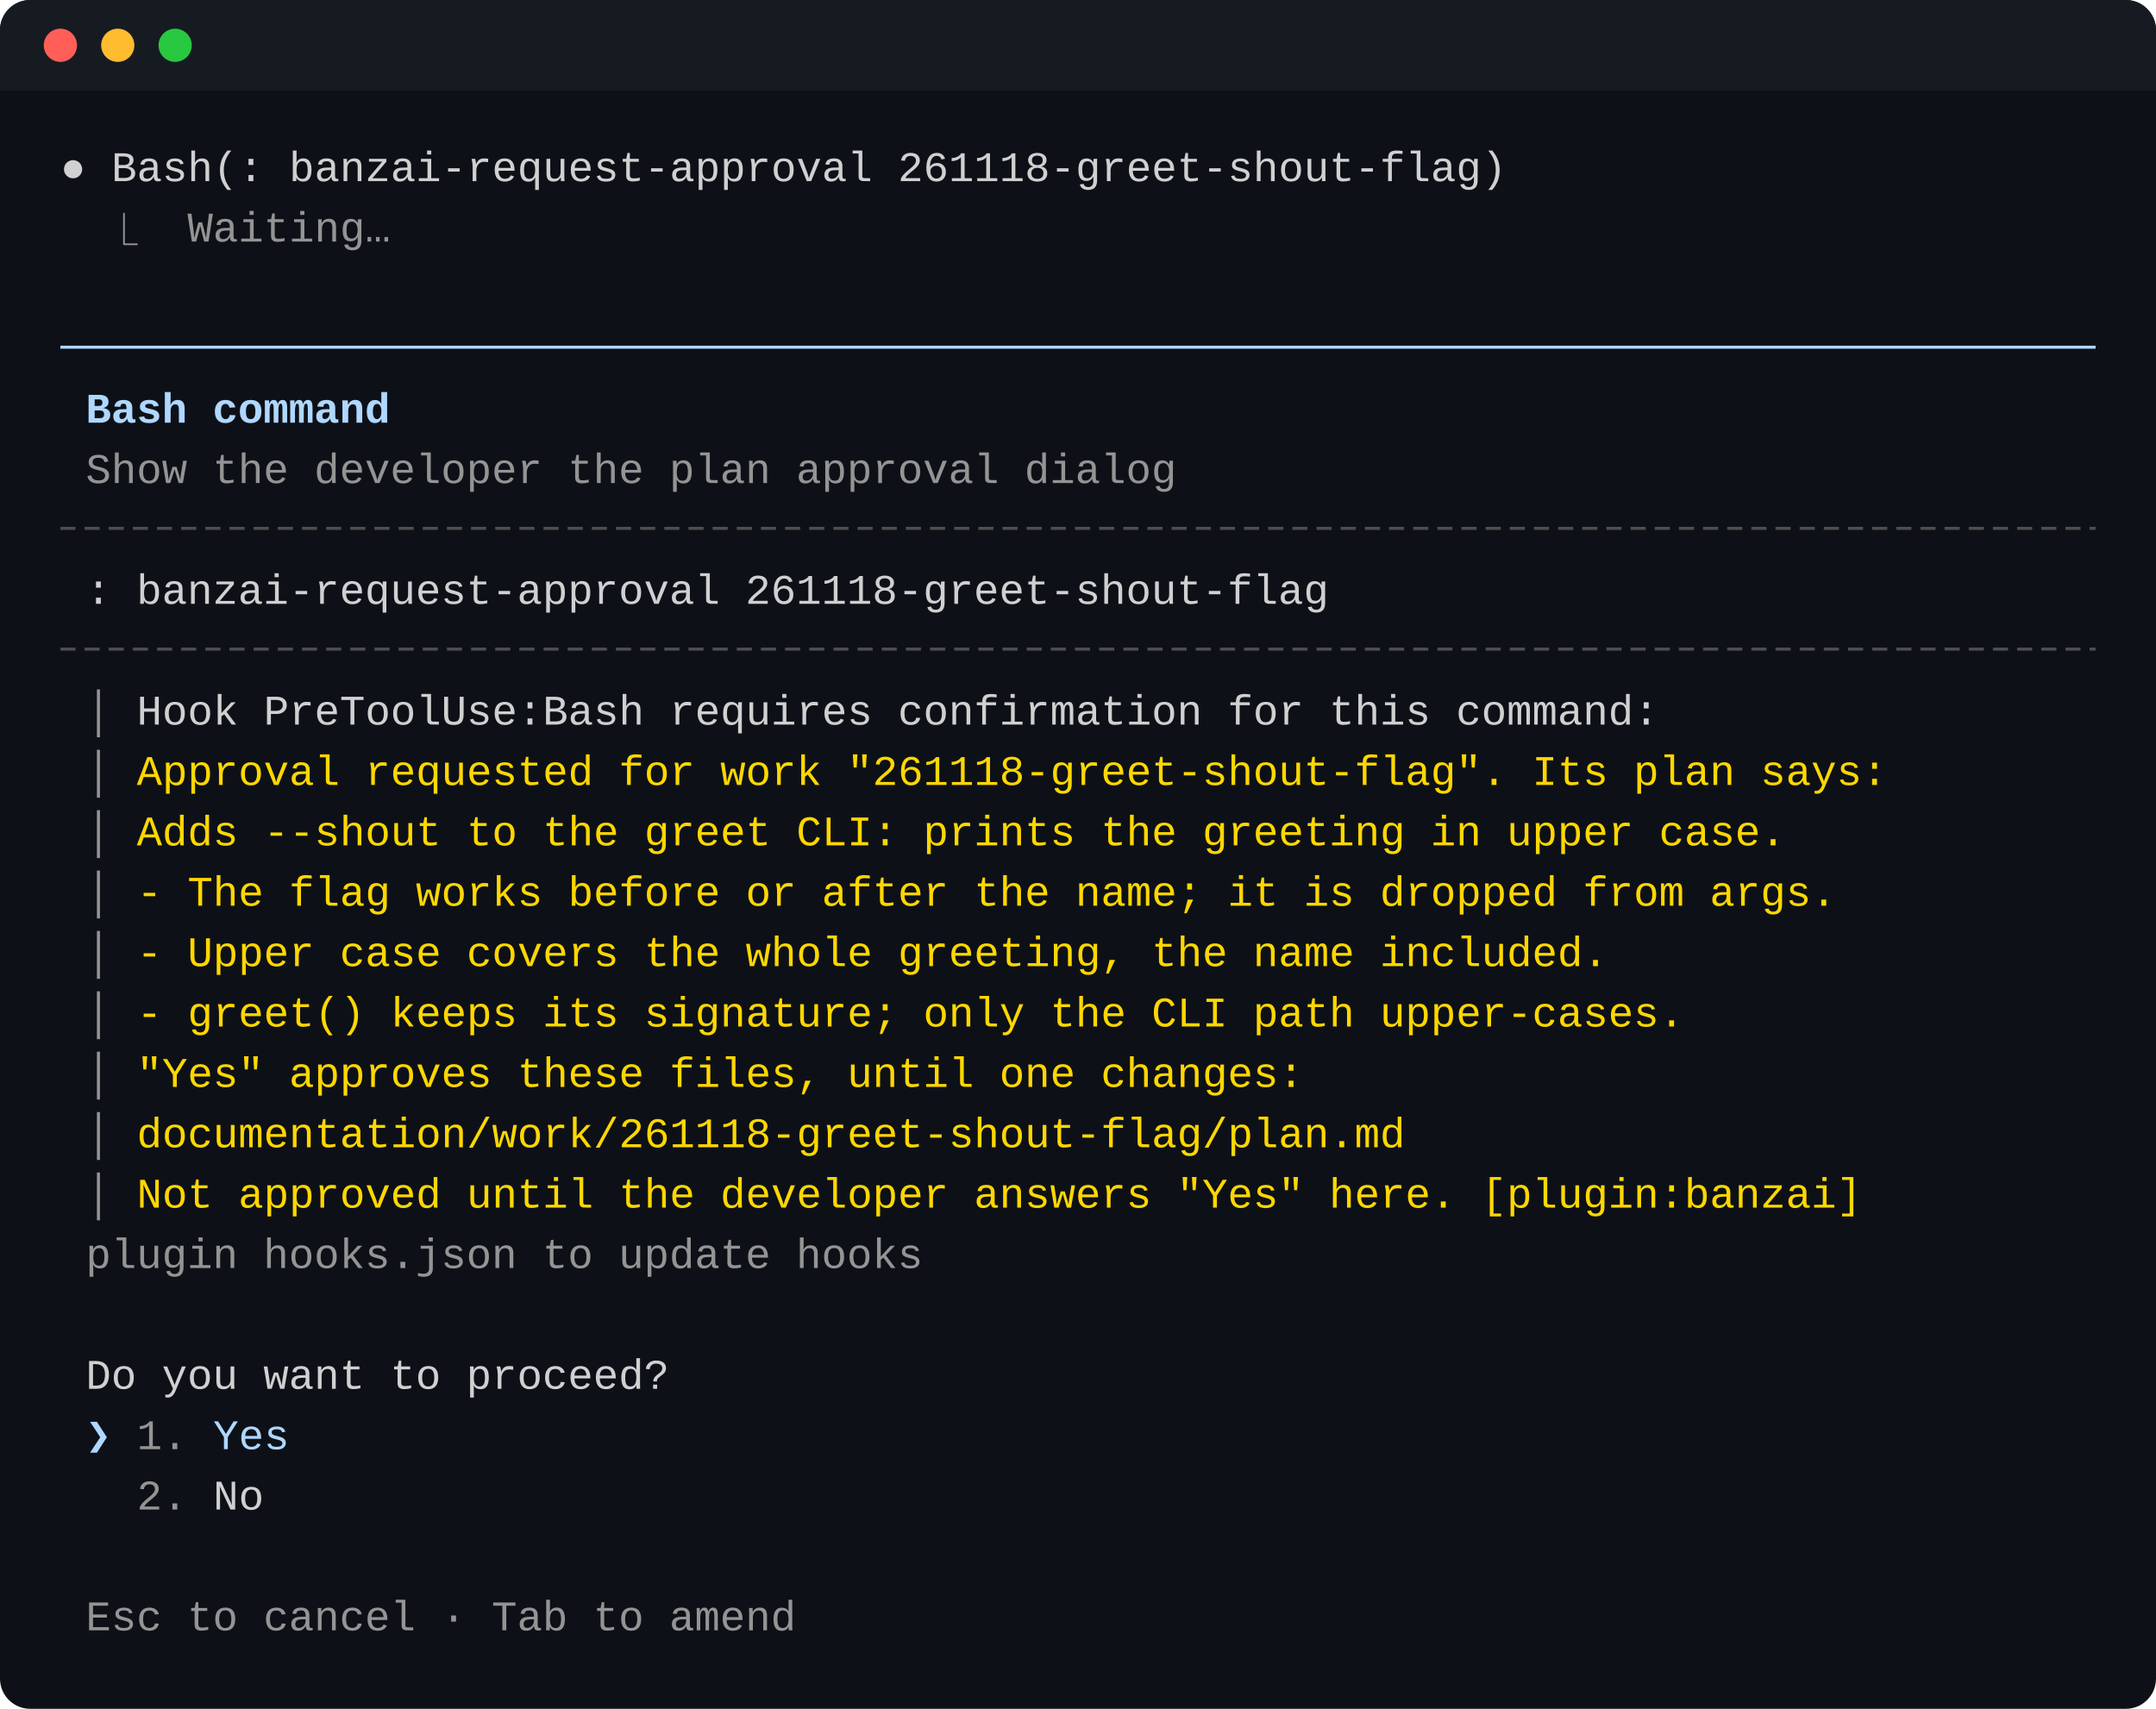
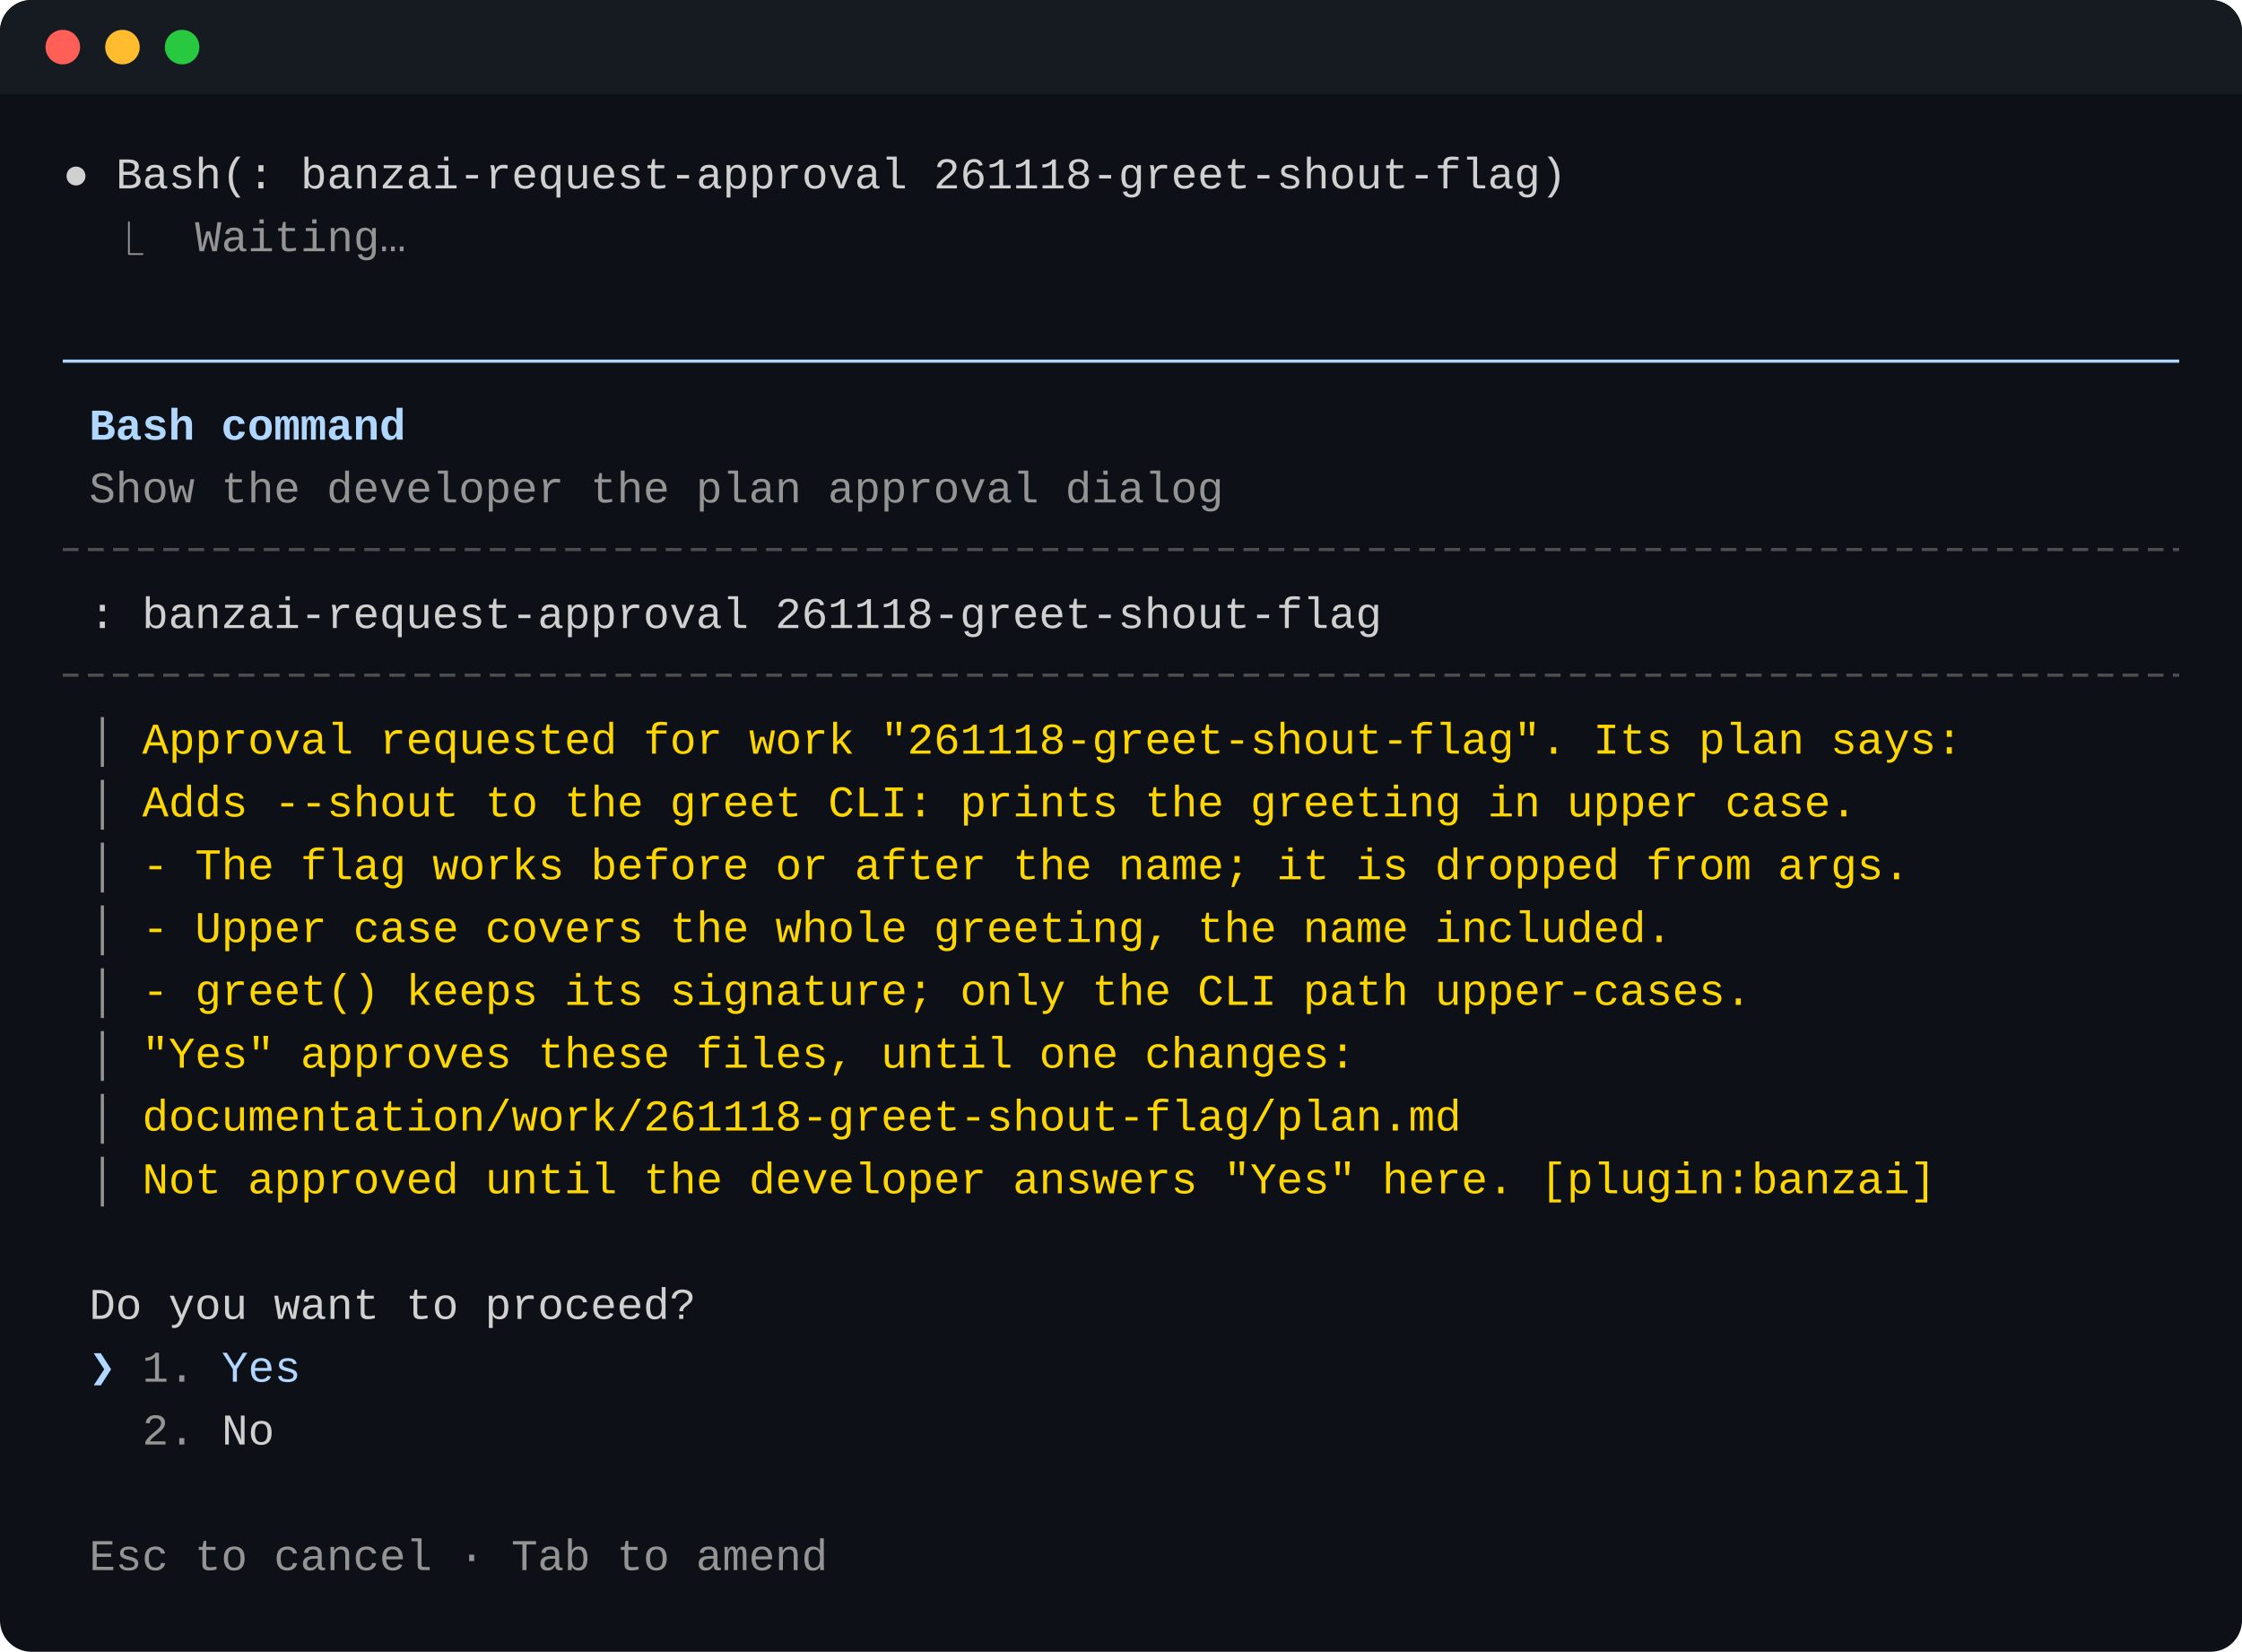
- <svg xmlns="http://www.w3.org/2000/svg" viewBox="0 0 714 566" width="714" height="566" role="img" aria-labelledby="t d">
-   <rect width="714" height="566" rx="10" fill="#0d1117" />
+ <svg xmlns="http://www.w3.org/2000/svg" viewBox="0 0 714 526" width="714" height="526" role="img" aria-labelledby="t d">
+   <rect width="714" height="526" rx="10" fill="#0d1117" />
  <path d="M0 10a10 10 0 0 1 10-10h694a10 10 0 0 1 10 10v20H0z" fill="#161b22" />
  <circle cx="20" cy="15" r="5.5" fill="#ff5f57" />
  <circle cx="39" cy="15" r="5.5" fill="#febc2e" />
  <circle cx="58" cy="15" r="5.5" fill="#28c840" />
  <g font-family="ui-monospace, SFMono-Regular, Menlo, Consolas, 'Liberation Mono', monospace" font-size="14" xml:space="preserve">
    <text x="20.0" y="60" fill="#d0d0d0">●</text>
    <text x="36.9" y="60" fill="#d0d0d0">Bash(: banzai-request-approval 261118-greet-shout-flag)</text>
    <text x="36.9" y="80" fill="#949494">⎿  Waiting…</text>
    <line x1="20" x2="694" y1="115" y2="115" stroke="#afd7ff" stroke-width="1" />
    <text x="28.4" y="140" fill="#afd7ff" font-weight="bold">Bash command</text>
    <text x="28.4" y="160" fill="#949494">Show the developer the plan approval dialog</text>
    <line x1="20" x2="694" y1="175" y2="175" stroke="#4e4e4e" stroke-width="1" stroke-dasharray="5 3" />
    <text x="28.4" y="200" fill="#d0d0d0">: banzai-request-approval 261118-greet-shout-flag</text>
    <line x1="20" x2="694" y1="215" y2="215" stroke="#4e4e4e" stroke-width="1" stroke-dasharray="5 3" />
    <text x="28.4" y="240" fill="#949494">│</text>
-     <text x="45.3" y="240" fill="#d0d0d0">Hook PreToolUse:Bash requires confirmation for this command:</text>
+     <text x="45.3" y="240" fill="#ffd700">Approval requested for work "261118-greet-shout-flag". Its plan says:</text>
    <text x="28.4" y="260" fill="#949494">│</text>
-     <text x="45.3" y="260" fill="#ffd700">Approval requested for work "261118-greet-shout-flag". Its plan says:</text>
+     <text x="45.3" y="260" fill="#ffd700">Adds --shout to the greet CLI: prints the greeting in upper case.</text>
    <text x="28.4" y="280" fill="#949494">│</text>
-     <text x="45.3" y="280" fill="#ffd700">Adds --shout to the greet CLI: prints the greeting in upper case.</text>
+     <text x="45.3" y="280" fill="#ffd700">- The flag works before or after the name; it is dropped from args.</text>
    <text x="28.4" y="300" fill="#949494">│</text>
-     <text x="45.3" y="300" fill="#ffd700">- The flag works before or after the name; it is dropped from args.</text>
+     <text x="45.3" y="300" fill="#ffd700">- Upper case covers the whole greeting, the name included.</text>
    <text x="28.4" y="320" fill="#949494">│</text>
-     <text x="45.3" y="320" fill="#ffd700">- Upper case covers the whole greeting, the name included.</text>
+     <text x="45.3" y="320" fill="#ffd700">- greet() keeps its signature; only the CLI path upper-cases.</text>
    <text x="28.4" y="340" fill="#949494">│</text>
-     <text x="45.3" y="340" fill="#ffd700">- greet() keeps its signature; only the CLI path upper-cases.</text>
+     <text x="45.3" y="340" fill="#ffd700">"Yes" approves these files, until one changes:</text>
    <text x="28.4" y="360" fill="#949494">│</text>
-     <text x="45.3" y="360" fill="#ffd700">"Yes" approves these files, until one changes:</text>
+     <text x="45.3" y="360" fill="#ffd700">documentation/work/261118-greet-shout-flag/plan.md</text>
    <text x="28.4" y="380" fill="#949494">│</text>
-     <text x="45.3" y="380" fill="#ffd700">documentation/work/261118-greet-shout-flag/plan.md</text>
-     <text x="28.4" y="400" fill="#949494">│</text>
-     <text x="45.3" y="400" fill="#ffd700">Not approved until the developer answers "Yes" here. <tspan opacity="0.6">[plugin:banzai]</tspan>
+     <text x="45.3" y="380" fill="#ffd700">Not approved until the developer answers "Yes" here. <tspan opacity="0.6">[plugin:banzai]</tspan>
    </text>
-     <text x="28.4" y="420" fill="#949494">plugin hooks.json to update hooks</text>
-     <text x="28.4" y="460" fill="#d0d0d0">Do you want to proceed?</text>
-     <text x="28.4" y="480" fill="#afd7ff">❯</text>
-     <text x="45.3" y="480" fill="#949494">1.</text>
-     <text x="70.6" y="480" fill="#afd7ff">Yes</text>
-     <text x="45.3" y="500" fill="#949494">2.</text>
-     <text x="70.6" y="500" fill="#d0d0d0">No</text>
-     <text x="28.4" y="540" fill="#949494">Esc to cancel · Tab to amend</text>
+     <text x="28.4" y="420" fill="#d0d0d0">Do you want to proceed?</text>
+     <text x="28.4" y="440" fill="#afd7ff">❯</text>
+     <text x="45.3" y="440" fill="#949494">1.</text>
+     <text x="70.6" y="440" fill="#afd7ff">Yes</text>
+     <text x="45.3" y="460" fill="#949494">2.</text>
+     <text x="70.6" y="460" fill="#d0d0d0">No</text>
+     <text x="28.4" y="500" fill="#949494">Esc to cancel · Tab to amend</text>
  </g>
</svg>
